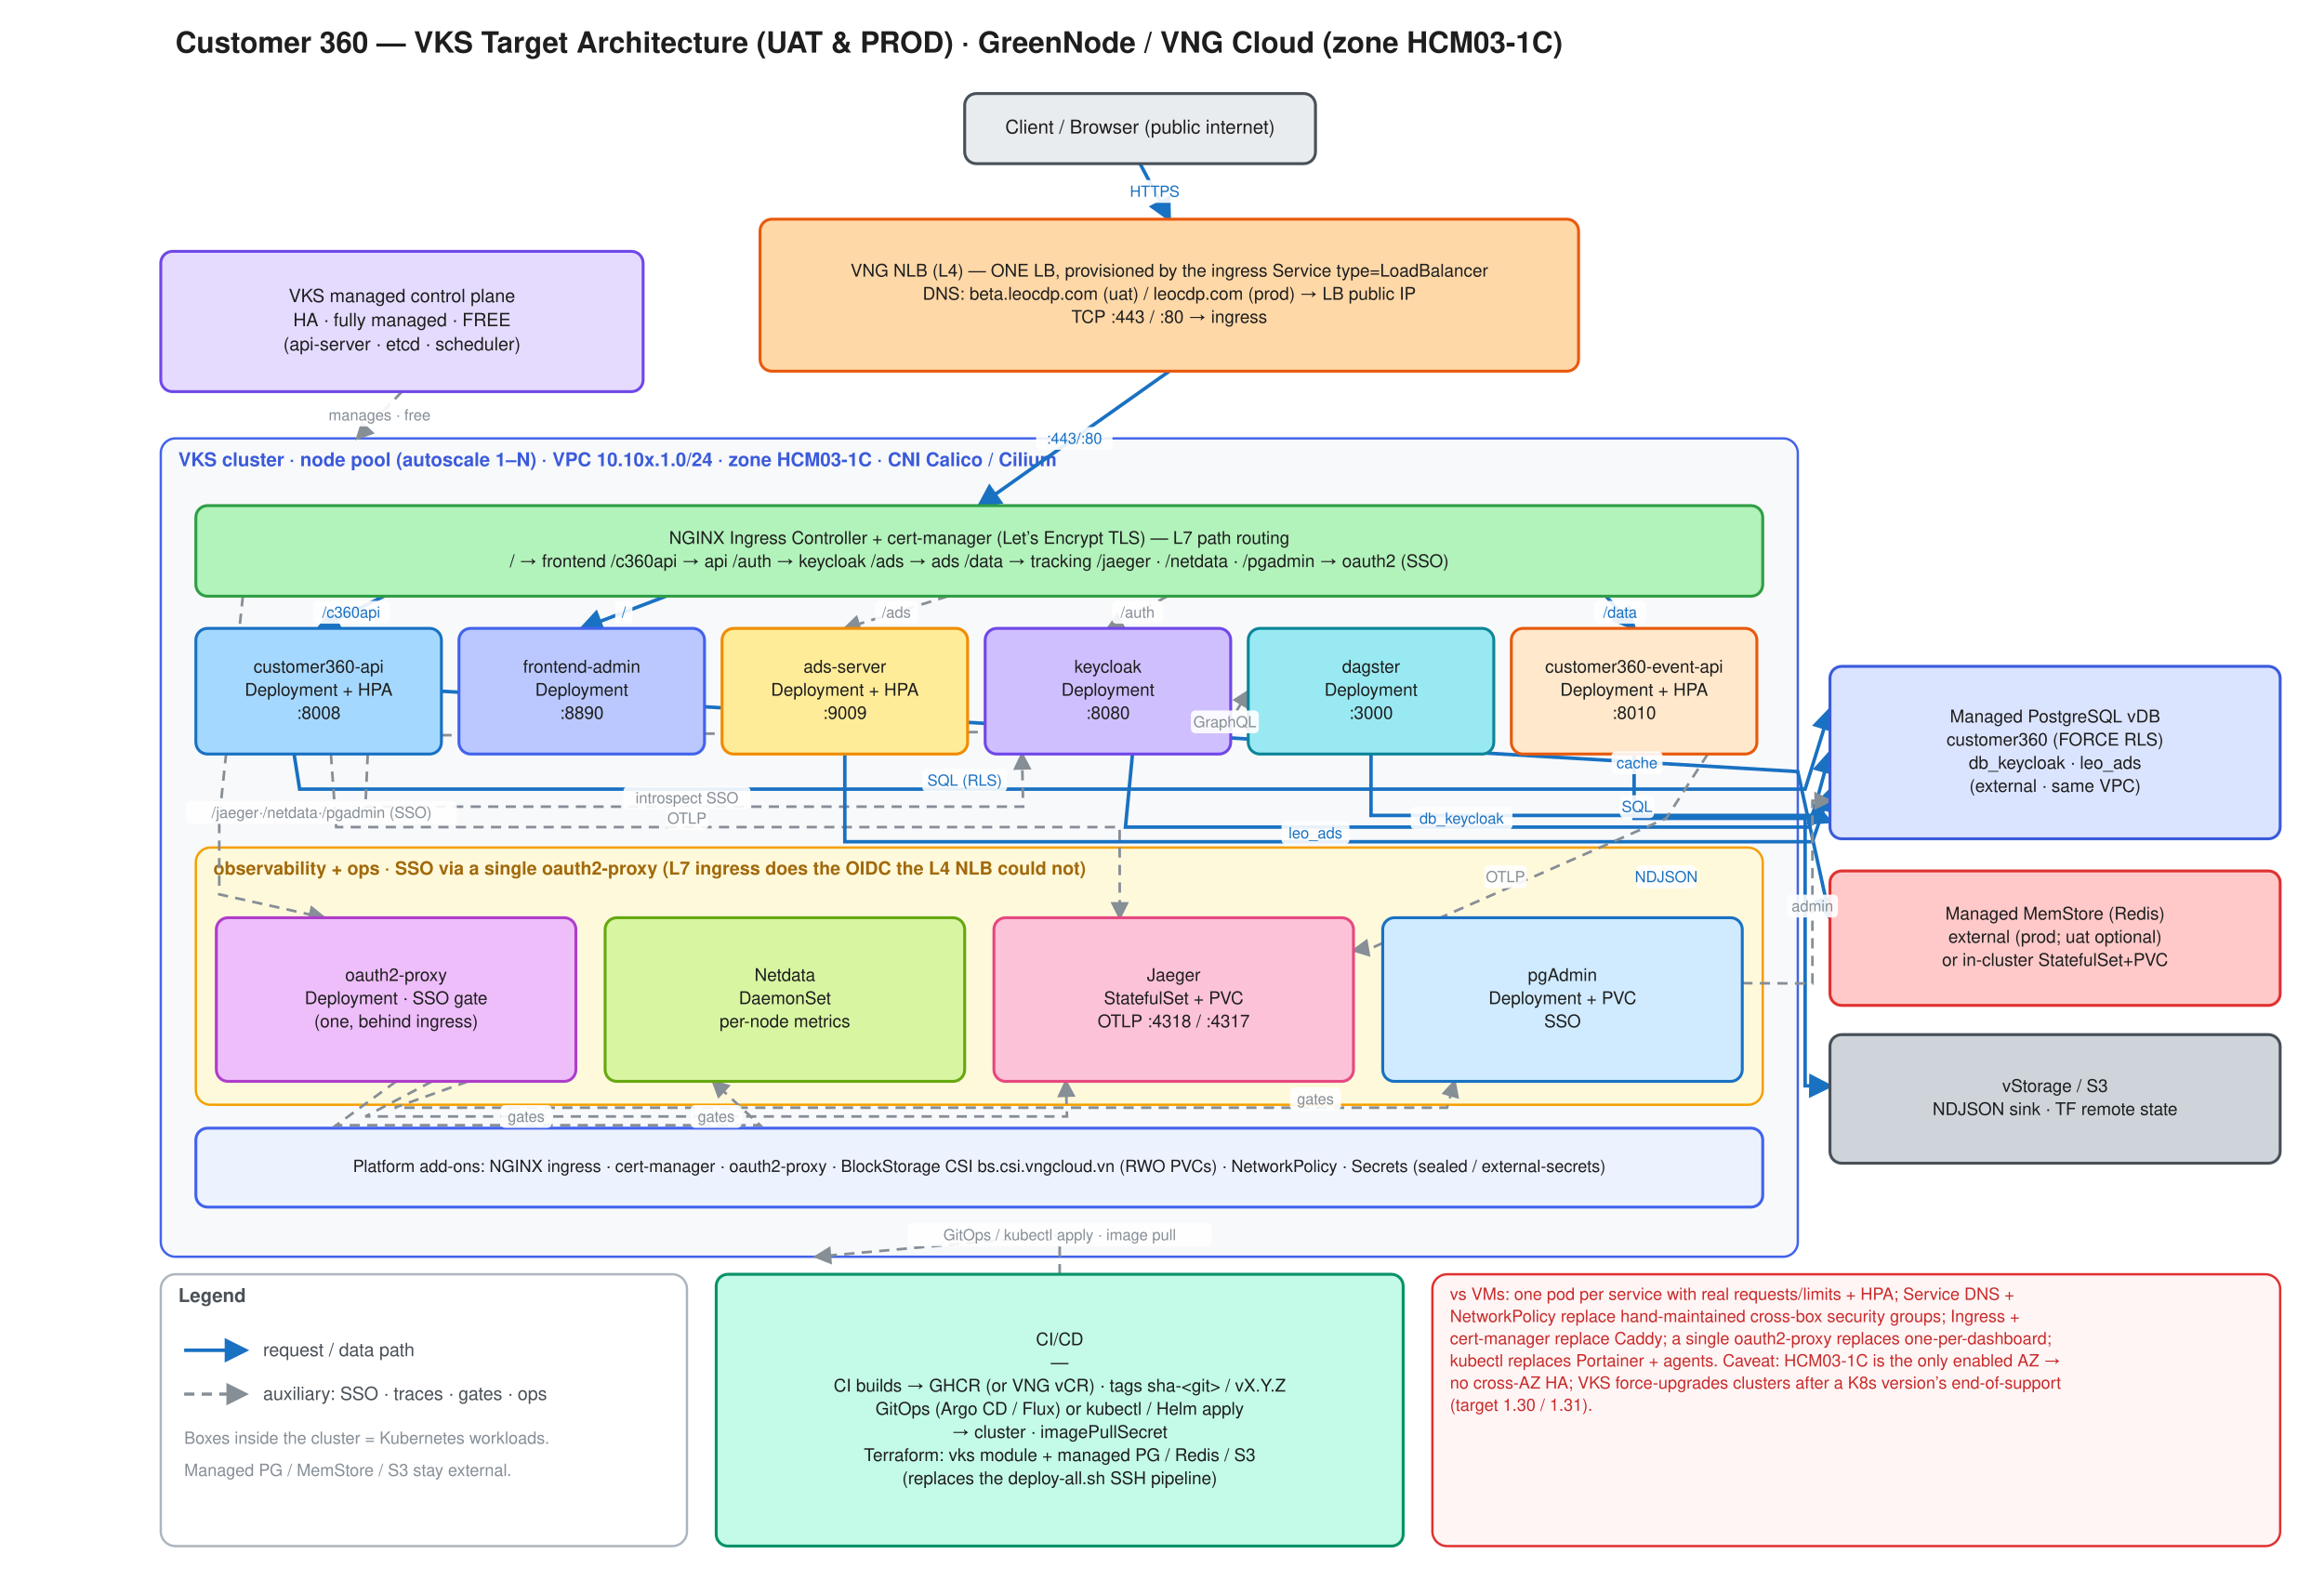
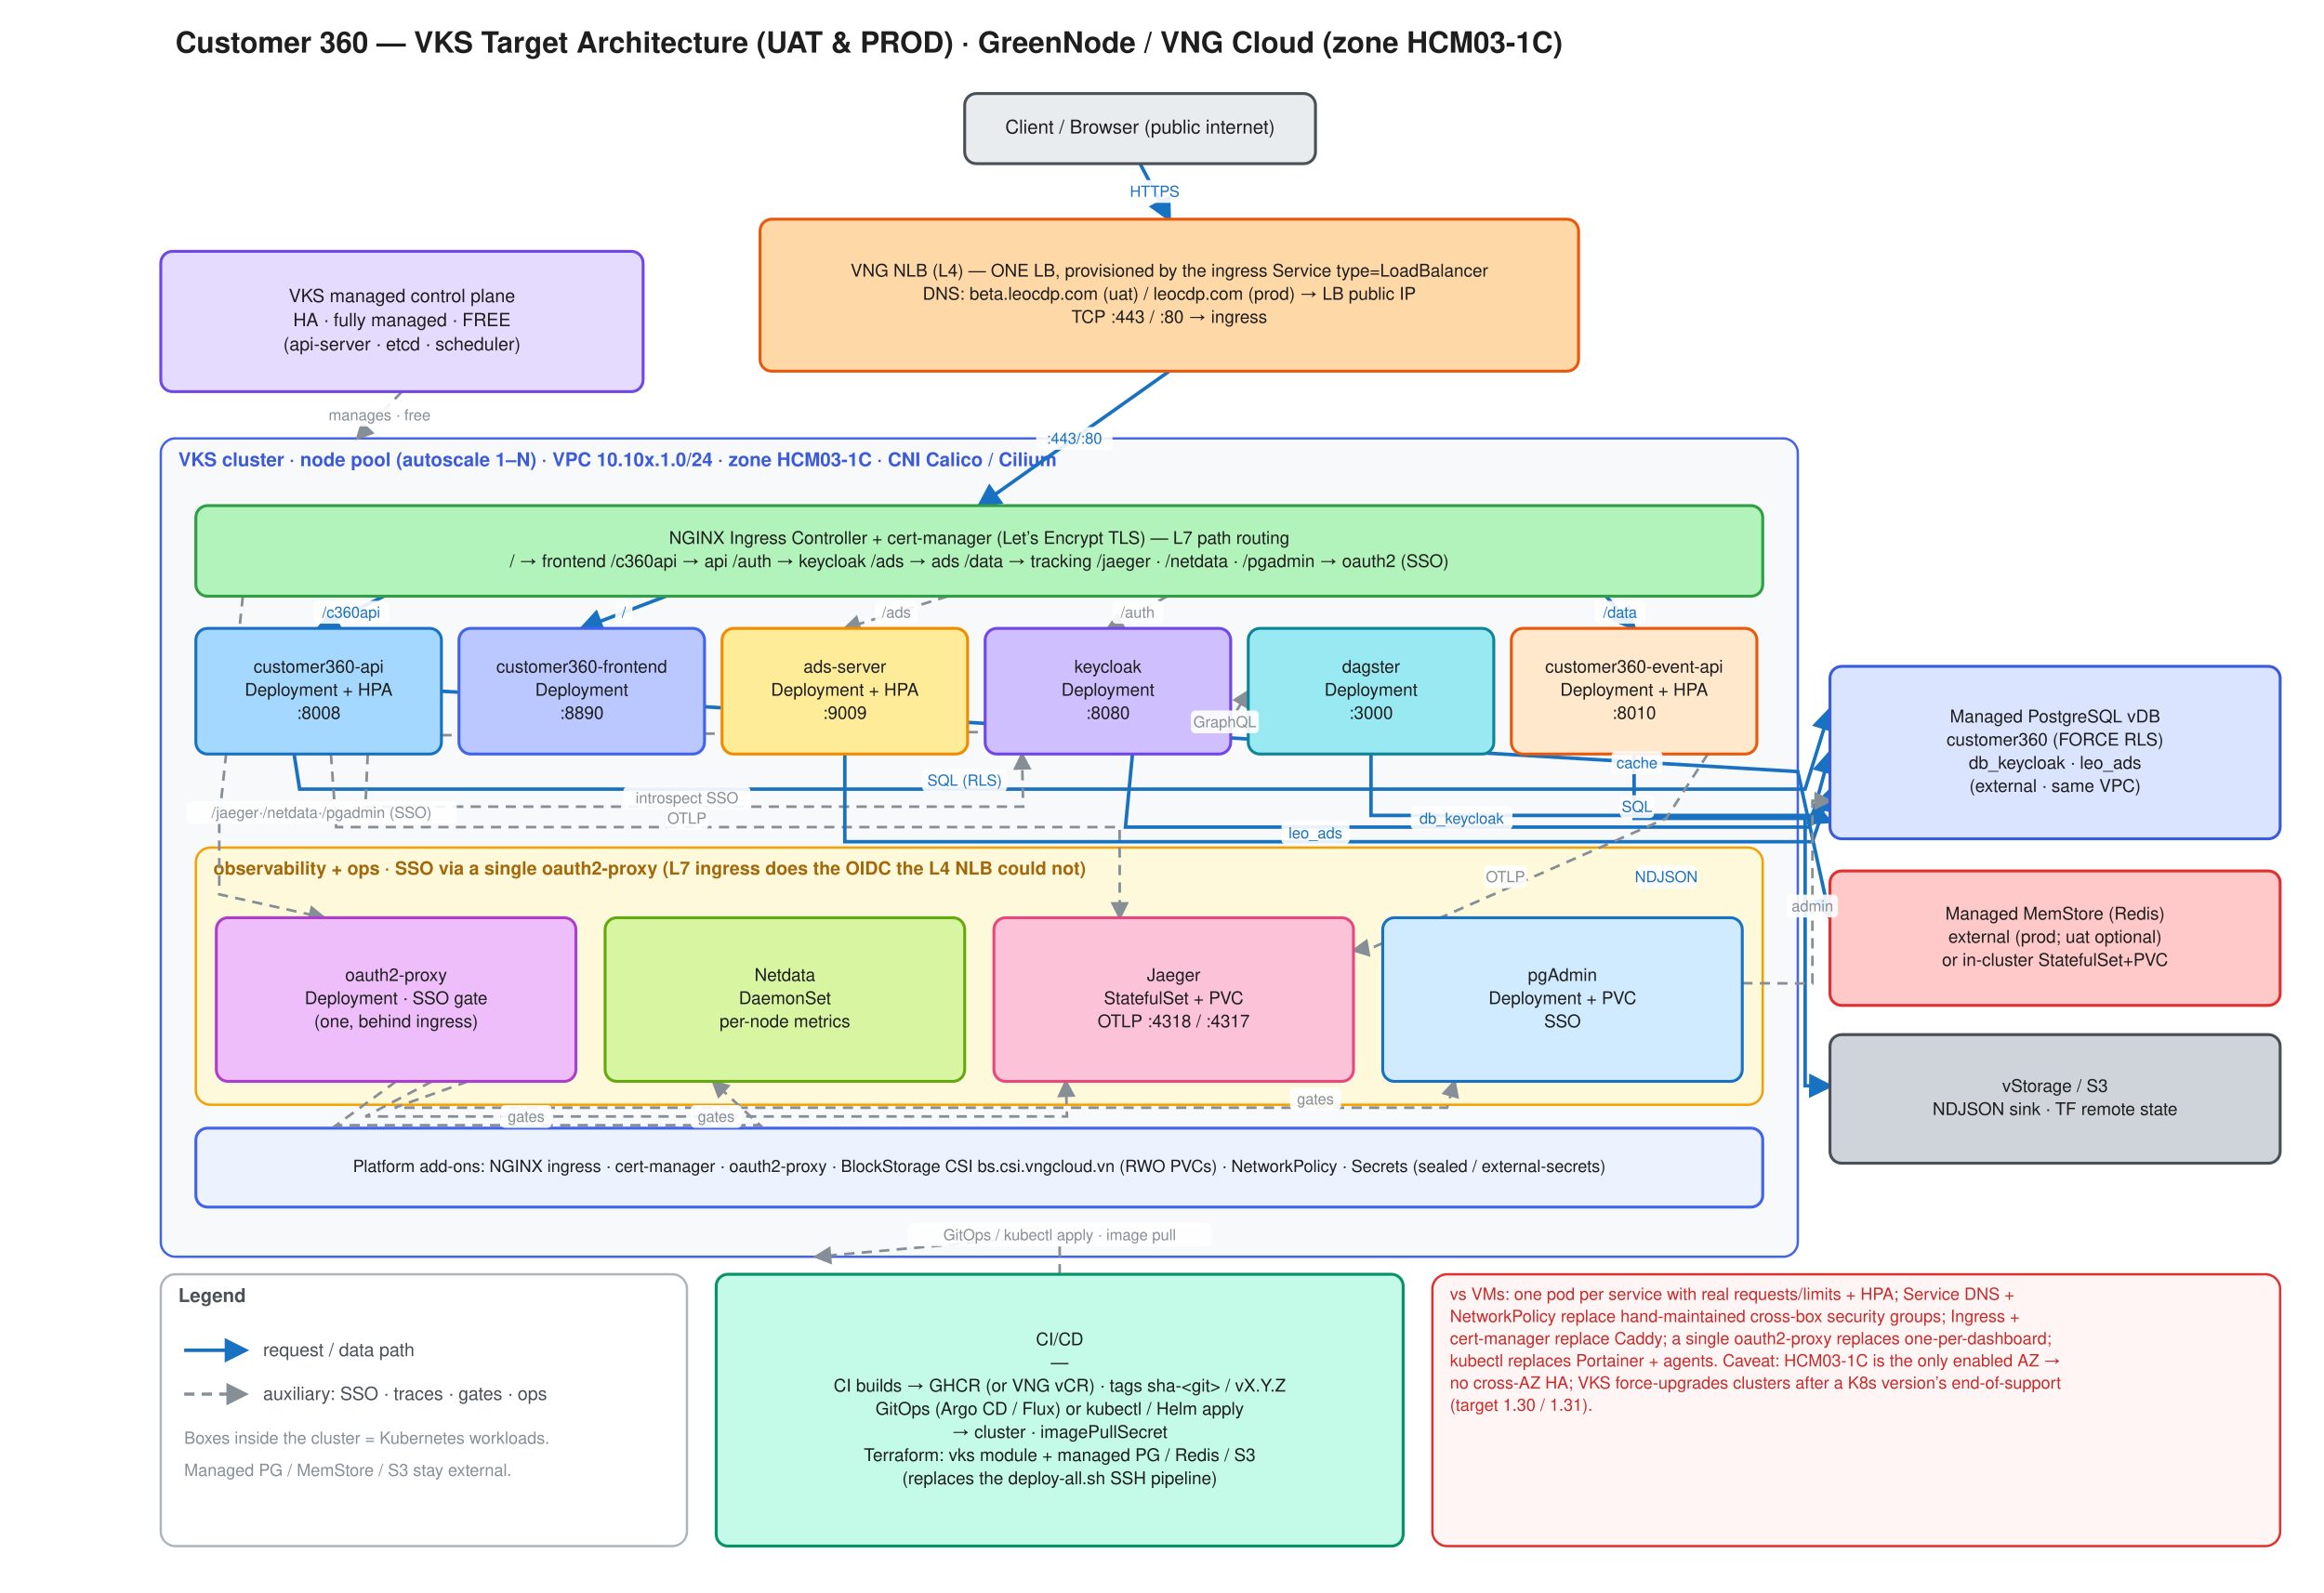
<svg xmlns="http://www.w3.org/2000/svg" width="1590" height="1090" viewBox="0 0 1590 1090" font-family="Helvetica,Arial,sans-serif">
  <rect width="1590" height="1090" fill="#ffffff" />
  <defs>
    <marker id="ah1971c2" viewBox="0 0 10 10" refX="8.5" refY="5" markerWidth="7" markerHeight="7" orient="auto-start-reverse">
      <path d="M0,0 L10,5 L0,10 z" fill="#1971c2" />
    </marker>
    <marker id="ah868e96" viewBox="0 0 10 10" refX="8.5" refY="5" markerWidth="7" markerHeight="7" orient="auto-start-reverse">
      <path d="M0,0 L10,5 L0,10 z" fill="#868e96" />
    </marker>
  </defs>
  <rect x="110" y="300" width="1120" height="560" rx="10" fill="#f8f9fa" stroke="#4263eb" stroke-width="1.6" />
  <text x="122" y="319" font-size="13" font-weight="700" fill="#3b5bdb" font-family="Helvetica,Arial,sans-serif">VKS cluster  ·  node pool (autoscale 1–N)  ·  VPC 10.10x.1.0/24  ·  zone HCM03-1C  ·  CNI Calico / Cilium</text>
  <rect x="134" y="580" width="1072" height="176" rx="10" fill="#fff9db" stroke="#f59f00" stroke-width="1.6" />
  <text x="146" y="598.5" font-size="12.5" font-weight="700" fill="#a1690b" font-family="Helvetica,Arial,sans-serif">observability + ops  ·  SSO via a single oauth2-proxy (L7 ingress does the OIDC the L4 NLB could not)</text>
  <rect x="110" y="872" width="360" height="186" rx="10" fill="#ffffff" stroke="#adb5bd" stroke-width="1.6" />
  <text x="122" y="891" font-size="13" font-weight="700" fill="#495057" font-family="Helvetica,Arial,sans-serif">Legend</text>
  <rect x="980" y="872" width="580" height="186" rx="10" fill="#fff5f5" stroke="#e03131" stroke-width="1.6" />
  <text x="992" y="889.5" font-size="11.5" fill="#c92a2a" font-family="Helvetica,Arial,sans-serif">vs VMs: one pod per service with real requests/limits + HPA; Service DNS +</text>
  <text x="992" y="904.68" font-size="11.5" fill="#c92a2a" font-family="Helvetica,Arial,sans-serif">NetworkPolicy replace hand-maintained cross-box security groups; Ingress +</text>
  <text x="992" y="919.86" font-size="11.5" fill="#c92a2a" font-family="Helvetica,Arial,sans-serif">cert-manager replace Caddy; a single oauth2-proxy replaces one-per-dashboard;</text>
  <text x="992" y="935.04" font-size="11.5" fill="#c92a2a" font-family="Helvetica,Arial,sans-serif">kubectl replaces Portainer + agents. Caveat: HCM03-1C is the only enabled AZ →</text>
  <text x="992" y="950.22" font-size="11.5" fill="#c92a2a" font-family="Helvetica,Arial,sans-serif">no cross-AZ HA; VKS force-upgrades clusters after a K8s version’s end-of-support</text>
  <text x="992" y="965.4" font-size="11.5" fill="#c92a2a" font-family="Helvetica,Arial,sans-serif">(target 1.30 / 1.31).</text>
  <line x1="126" y1="924" x2="168" y2="924" stroke="#1971c2" stroke-width="2.4" marker-end="url(#ah1971c2)" />
  <text x="180" y="928" font-size="12.5" fill="#495057">request / data path</text>
  <line x1="126" y1="954" x2="168" y2="954" stroke="#868e96" stroke-width="2.2" stroke-dasharray="7 5" marker-end="url(#ah868e96)" />
  <text x="180" y="958" font-size="12.5" fill="#495057">auxiliary: SSO · traces · gates · ops</text>
  <text x="126" y="988" font-size="11.5" fill="#868e96">Boxes inside the cluster = Kubernetes workloads.</text>
  <text x="126" y="1010" font-size="11.5" fill="#868e96">Managed PG / MemStore / S3 stay external.</text>
  <path d="M780,112 L800,150" fill="none" stroke="#1971c2" stroke-width="2.4" marker-end="url(#ah1971c2)" />
  <path d="M800,254 L670,346" fill="none" stroke="#1971c2" stroke-width="2.4" marker-end="url(#ah1971c2)" />
  <path d="M275,268 L244.4,300" fill="none" stroke="#868e96" stroke-width="1.8" stroke-dasharray="7 5" marker-end="url(#ah868e96)" />
  <path d="M725,872 L725,845 L558,860" fill="none" stroke="#868e96" stroke-width="1.8" stroke-dasharray="7 5" marker-end="url(#ah868e96)" />
  <path d="M262.64,408 L218,430" fill="none" stroke="#1971c2" stroke-width="2.4" marker-end="url(#ah1971c2)" />
  <path d="M455.6,408 L398,430" fill="none" stroke="#1971c2" stroke-width="2.4" marker-end="url(#ah1971c2)" />
  <path d="M648.56,408 L578,430" fill="none" stroke="#868e96" stroke-width="1.8" stroke-dasharray="7 5" marker-end="url(#ah868e96)" />
  <path d="M798.64,408 L758,430" fill="none" stroke="#868e96" stroke-width="1.8" stroke-dasharray="7 5" marker-end="url(#ah868e96)" />
  <path d="M1098.8,408 L1118,430" fill="none" stroke="#1971c2" stroke-width="2.4" marker-end="url(#ah1971c2)" />
  <path d="M166.16,408 L150,560 L150,612 L221.8,628" fill="none" stroke="#868e96" stroke-width="1.8" stroke-dasharray="7 5" marker-end="url(#ah868e96)" />
  <path d="M302,473 L1230,528 L1252,628.2" fill="none" stroke="#1971c2" stroke-width="2.4" marker-end="url(#ah1971c2)" />
  <path d="M201.2,516 L205,540 L1235,540 L1252,485.5" fill="none" stroke="#1971c2" stroke-width="2.4" marker-end="url(#ah1971c2)" />
  <path d="M251.6,516 L250,552 L700,552 L699.2,516" fill="none" stroke="#868e96" stroke-width="1.8" stroke-dasharray="7 5" marker-end="url(#ah868e96)" />
  <path d="M226.4,516 L230,566 L766,566 L766.1,628" fill="none" stroke="#868e96" stroke-width="1.8" stroke-dasharray="7 5" marker-end="url(#ah868e96)" />
  <path d="M302,503.1 L838,500 L854,473" fill="none" stroke="#868e96" stroke-width="1.8" stroke-dasharray="7 5" marker-end="url(#ah868e96)" />
  <path d="M774.8,516 L770,566 L1238,566 L1252,515" fill="none" stroke="#1971c2" stroke-width="2.4" marker-end="url(#ah1971c2)" />
  <path d="M578,516 L578,576 L1240,576 L1252,540.96" fill="none" stroke="#1971c2" stroke-width="2.4" marker-end="url(#ah1971c2)" />
  <path d="M938,516 L938,558 L1242,558 L1252,562.2" fill="none" stroke="#1971c2" stroke-width="2.4" marker-end="url(#ah1971c2)" />
  <path d="M1118,516 L1118,560 L1235,560 L1235,743 L1252,743.2" fill="none" stroke="#1971c2" stroke-width="2.4" marker-end="url(#ah1971c2)" />
  <path d="M1168.4,516 L1140,560 L940,648 L926,650.4" fill="none" stroke="#868e96" stroke-width="1.8" stroke-dasharray="7 5" marker-end="url(#ah868e96)" />
  <path d="M271,740 L230,770 L520,770 L487.8,740" fill="none" stroke="#868e96" stroke-width="1.8" stroke-dasharray="7 5" marker-end="url(#ah868e96)" />
  <path d="M295.6,740 L250,764 L730,764 L729.2,740" fill="none" stroke="#868e96" stroke-width="1.8" stroke-dasharray="7 5" marker-end="url(#ah868e96)" />
  <path d="M320.2,740 L270,758 L990,758 L995.2,740" fill="none" stroke="#868e96" stroke-width="1.8" stroke-dasharray="7 5" marker-end="url(#ah868e96)" />
  <path d="M1192,672.8 L1240,673 L1240,548 L1252,548.04" fill="none" stroke="#868e96" stroke-width="1.8" stroke-dasharray="7 5" marker-end="url(#ah868e96)" />
  <rect x="660" y="64" width="240" height="48" rx="8" fill="#e9ecef" stroke="#495057" stroke-width="2" />
  <text x="780" y="91.38" font-size="13" fill="#1e1e1e" text-anchor="middle" font-family="Helvetica,Arial,sans-serif">Client / Browser (public internet)</text>
  <rect x="520" y="150" width="560" height="104" rx="8" fill="#ffd8a8" stroke="#e8590c" stroke-width="2" />
  <text x="800" y="189.28" font-size="12" fill="#1e1e1e" text-anchor="middle" font-family="Helvetica,Arial,sans-serif">VNG NLB (L4) — ONE LB, provisioned by the ingress Service type=LoadBalancer</text>
  <text x="800" y="205.12" font-size="12" fill="#1e1e1e" text-anchor="middle" font-family="Helvetica,Arial,sans-serif">DNS: beta.leocdp.com (uat) / leocdp.com (prod) → LB public IP</text>
  <text x="800" y="220.96" font-size="12" fill="#1e1e1e" text-anchor="middle" font-family="Helvetica,Arial,sans-serif">TCP :443 / :80 → ingress</text>
  <rect x="110" y="172" width="330" height="96" rx="8" fill="#e5dbff" stroke="#7048e8" stroke-width="2" />
  <text x="275" y="206.75" font-size="12.5" fill="#1e1e1e" text-anchor="middle" font-family="Helvetica,Arial,sans-serif">VKS managed control plane</text>
  <text x="275" y="223.25" font-size="12.5" fill="#1e1e1e" text-anchor="middle" font-family="Helvetica,Arial,sans-serif">HA · fully managed · FREE</text>
  <text x="275" y="239.75" font-size="12.5" fill="#1e1e1e" text-anchor="middle" font-family="Helvetica,Arial,sans-serif">(api-server · etcd · scheduler)</text>
  <rect x="134" y="346" width="1072" height="62" rx="8" fill="#b2f2bb" stroke="#2f9e44" stroke-width="2" />
  <text x="670" y="372.2" font-size="12" fill="#1e1e1e" text-anchor="middle" font-family="Helvetica,Arial,sans-serif">NGINX Ingress Controller + cert-manager (Let’s Encrypt TLS) — L7 path routing</text>
  <text x="670" y="388.04" font-size="12" fill="#1e1e1e" text-anchor="middle" font-family="Helvetica,Arial,sans-serif">/ → frontend   /c360api → api   /auth → keycloak   /ads → ads   /data → tracking   /jaeger · /netdata · /pgadmin → oauth2 (SSO)</text>
  <rect x="134" y="430" width="168" height="86" rx="8" fill="#a5d8ff" stroke="#1971c2" stroke-width="2" />
  <text x="218" y="460.28" font-size="12" fill="#1e1e1e" text-anchor="middle" font-family="Helvetica,Arial,sans-serif">customer360-api</text>
  <text x="218" y="476.12" font-size="12" fill="#1e1e1e" text-anchor="middle" font-family="Helvetica,Arial,sans-serif">Deployment + HPA</text>
  <text x="218" y="491.96" font-size="12" fill="#1e1e1e" text-anchor="middle" font-family="Helvetica,Arial,sans-serif">:8008</text>
  <rect x="314" y="430" width="168" height="86" rx="8" fill="#bac8ff" stroke="#4263eb" stroke-width="2" />
-   <text x="398" y="460.28" font-size="12" fill="#1e1e1e" text-anchor="middle" font-family="Helvetica,Arial,sans-serif">frontend-admin</text>
+   <text x="398" y="460.28" font-size="12" fill="#1e1e1e" text-anchor="middle" font-family="Helvetica,Arial,sans-serif">customer360-frontend</text>
  <text x="398" y="476.12" font-size="12" fill="#1e1e1e" text-anchor="middle" font-family="Helvetica,Arial,sans-serif">Deployment</text>
  <text x="398" y="491.96" font-size="12" fill="#1e1e1e" text-anchor="middle" font-family="Helvetica,Arial,sans-serif">:8890</text>
  <rect x="494" y="430" width="168" height="86" rx="8" fill="#ffec99" stroke="#f08c00" stroke-width="2" />
  <text x="578" y="460.28" font-size="12" fill="#1e1e1e" text-anchor="middle" font-family="Helvetica,Arial,sans-serif">ads-server</text>
  <text x="578" y="476.12" font-size="12" fill="#1e1e1e" text-anchor="middle" font-family="Helvetica,Arial,sans-serif">Deployment + HPA</text>
  <text x="578" y="491.96" font-size="12" fill="#1e1e1e" text-anchor="middle" font-family="Helvetica,Arial,sans-serif">:9009</text>
  <rect x="674" y="430" width="168" height="86" rx="8" fill="#d0bfff" stroke="#7048e8" stroke-width="2" />
  <text x="758" y="460.28" font-size="12" fill="#1e1e1e" text-anchor="middle" font-family="Helvetica,Arial,sans-serif">keycloak</text>
  <text x="758" y="476.12" font-size="12" fill="#1e1e1e" text-anchor="middle" font-family="Helvetica,Arial,sans-serif">Deployment</text>
  <text x="758" y="491.96" font-size="12" fill="#1e1e1e" text-anchor="middle" font-family="Helvetica,Arial,sans-serif">:8080</text>
  <rect x="854" y="430" width="168" height="86" rx="8" fill="#99e9f2" stroke="#0c8599" stroke-width="2" />
  <text x="938" y="460.28" font-size="12" fill="#1e1e1e" text-anchor="middle" font-family="Helvetica,Arial,sans-serif">dagster</text>
  <text x="938" y="476.12" font-size="12" fill="#1e1e1e" text-anchor="middle" font-family="Helvetica,Arial,sans-serif">Deployment</text>
  <text x="938" y="491.96" font-size="12" fill="#1e1e1e" text-anchor="middle" font-family="Helvetica,Arial,sans-serif">:3000</text>
  <rect x="1034" y="430" width="168" height="86" rx="8" fill="#ffe8cc" stroke="#e8590c" stroke-width="2" />
  <text x="1118" y="460.28" font-size="12" fill="#1e1e1e" text-anchor="middle" font-family="Helvetica,Arial,sans-serif">customer360-event-api</text>
  <text x="1118" y="476.12" font-size="12" fill="#1e1e1e" text-anchor="middle" font-family="Helvetica,Arial,sans-serif">Deployment + HPA</text>
  <text x="1118" y="491.96" font-size="12" fill="#1e1e1e" text-anchor="middle" font-family="Helvetica,Arial,sans-serif">:8010</text>
  <rect x="148" y="628" width="246" height="112" rx="8" fill="#eebefa" stroke="#ae3ec9" stroke-width="2" />
  <text x="271" y="671.28" font-size="12" fill="#1e1e1e" text-anchor="middle" font-family="Helvetica,Arial,sans-serif">oauth2-proxy</text>
  <text x="271" y="687.12" font-size="12" fill="#1e1e1e" text-anchor="middle" font-family="Helvetica,Arial,sans-serif">Deployment · SSO gate</text>
  <text x="271" y="702.96" font-size="12" fill="#1e1e1e" text-anchor="middle" font-family="Helvetica,Arial,sans-serif">(one, behind ingress)</text>
  <rect x="414" y="628" width="246" height="112" rx="8" fill="#d8f5a2" stroke="#66a80f" stroke-width="2" />
  <text x="537" y="671.28" font-size="12" fill="#1e1e1e" text-anchor="middle" font-family="Helvetica,Arial,sans-serif">Netdata</text>
  <text x="537" y="687.12" font-size="12" fill="#1e1e1e" text-anchor="middle" font-family="Helvetica,Arial,sans-serif">DaemonSet</text>
  <text x="537" y="702.96" font-size="12" fill="#1e1e1e" text-anchor="middle" font-family="Helvetica,Arial,sans-serif">per-node metrics</text>
  <rect x="680" y="628" width="246" height="112" rx="8" fill="#fcc2d7" stroke="#e64980" stroke-width="2" />
  <text x="803" y="671.28" font-size="12" fill="#1e1e1e" text-anchor="middle" font-family="Helvetica,Arial,sans-serif">Jaeger</text>
  <text x="803" y="687.12" font-size="12" fill="#1e1e1e" text-anchor="middle" font-family="Helvetica,Arial,sans-serif">StatefulSet + PVC</text>
  <text x="803" y="702.96" font-size="12" fill="#1e1e1e" text-anchor="middle" font-family="Helvetica,Arial,sans-serif">OTLP :4318 / :4317</text>
  <rect x="946" y="628" width="246" height="112" rx="8" fill="#d0ebff" stroke="#1971c2" stroke-width="2" />
  <text x="1069" y="671.28" font-size="12" fill="#1e1e1e" text-anchor="middle" font-family="Helvetica,Arial,sans-serif">pgAdmin</text>
  <text x="1069" y="687.12" font-size="12" fill="#1e1e1e" text-anchor="middle" font-family="Helvetica,Arial,sans-serif">Deployment + PVC</text>
  <text x="1069" y="702.96" font-size="12" fill="#1e1e1e" text-anchor="middle" font-family="Helvetica,Arial,sans-serif">SSO</text>
  <rect x="134" y="772" width="1072" height="54" rx="8" fill="#edf2ff" stroke="#4263eb" stroke-width="2" />
  <text x="670" y="801.99" font-size="11.5" fill="#1e1e1e" text-anchor="middle" font-family="Helvetica,Arial,sans-serif">Platform add-ons: NGINX ingress · cert-manager · oauth2-proxy · BlockStorage CSI bs.csi.vngcloud.vn (RWO PVCs) · NetworkPolicy · Secrets (sealed / external-secrets)</text>
  <rect x="1252" y="456" width="308" height="118" rx="8" fill="#dbe4ff" stroke="#3b5bdb" stroke-width="2" />
  <text x="1406" y="494.36" font-size="12" fill="#1e1e1e" text-anchor="middle" font-family="Helvetica,Arial,sans-serif">Managed PostgreSQL vDB</text>
  <text x="1406" y="510.2" font-size="12" fill="#1e1e1e" text-anchor="middle" font-family="Helvetica,Arial,sans-serif">customer360 (FORCE RLS)</text>
  <text x="1406" y="526.04" font-size="12" fill="#1e1e1e" text-anchor="middle" font-family="Helvetica,Arial,sans-serif">db_keycloak · leo_ads</text>
  <text x="1406" y="541.88" font-size="12" fill="#1e1e1e" text-anchor="middle" font-family="Helvetica,Arial,sans-serif">(external · same VPC)</text>
  <rect x="1252" y="596" width="308" height="92" rx="8" fill="#ffc9c9" stroke="#e03131" stroke-width="2" />
  <text x="1406" y="629.28" font-size="12" fill="#1e1e1e" text-anchor="middle" font-family="Helvetica,Arial,sans-serif">Managed MemStore (Redis)</text>
  <text x="1406" y="645.12" font-size="12" fill="#1e1e1e" text-anchor="middle" font-family="Helvetica,Arial,sans-serif">external (prod; uat optional)</text>
  <text x="1406" y="660.96" font-size="12" fill="#1e1e1e" text-anchor="middle" font-family="Helvetica,Arial,sans-serif">or in-cluster StatefulSet+PVC</text>
  <rect x="1252" y="708" width="308" height="88" rx="8" fill="#ced4da" stroke="#495057" stroke-width="2" />
  <text x="1406" y="747.2" font-size="12" fill="#1e1e1e" text-anchor="middle" font-family="Helvetica,Arial,sans-serif">vStorage / S3</text>
  <text x="1406" y="763.04" font-size="12" fill="#1e1e1e" text-anchor="middle" font-family="Helvetica,Arial,sans-serif">NDJSON sink · TF remote state</text>
  <rect x="490" y="872" width="470" height="186" rx="8" fill="#c3fae8" stroke="#099268" stroke-width="2" />
  <text x="725" y="920.6" font-size="12" fill="#1e1e1e" text-anchor="middle" font-family="Helvetica,Arial,sans-serif">CI/CD</text>
  <text x="725" y="936.44" font-size="12" fill="#1e1e1e" text-anchor="middle" font-family="Helvetica,Arial,sans-serif">—</text>
  <text x="725" y="952.28" font-size="12" fill="#1e1e1e" text-anchor="middle" font-family="Helvetica,Arial,sans-serif">CI builds → GHCR (or VNG vCR)  ·  tags sha-&lt;git&gt; / vX.Y.Z</text>
  <text x="725" y="968.12" font-size="12" fill="#1e1e1e" text-anchor="middle" font-family="Helvetica,Arial,sans-serif">GitOps (Argo CD / Flux) or kubectl / Helm apply</text>
  <text x="725" y="983.96" font-size="12" fill="#1e1e1e" text-anchor="middle" font-family="Helvetica,Arial,sans-serif">→ cluster  ·  imagePullSecret</text>
  <text x="725" y="999.8" font-size="12" fill="#1e1e1e" text-anchor="middle" font-family="Helvetica,Arial,sans-serif">Terraform: vks module + managed PG / Redis / S3</text>
  <text x="725" y="1015.64" font-size="12" fill="#1e1e1e" text-anchor="middle" font-family="Helvetica,Arial,sans-serif">(replaces the deploy-all.sh SSH pipeline)</text>
  <rect x="772.562" y="123.2" width="34.875" height="15.6" rx="3" fill="#ffffff" fill-opacity="0.9" />
  <text x="790" y="134.675" font-size="10.5" fill="#1971c2" text-anchor="middle" font-family="Helvetica,Arial,sans-serif">HTTPS</text>
  <rect x="708.9" y="292.2" width="52.2" height="15.6" rx="3" fill="#ffffff" fill-opacity="0.9" />
  <text x="735" y="303.675" font-size="10.5" fill="#1971c2" text-anchor="middle" font-family="Helvetica,Arial,sans-serif">:443/:80</text>
  <rect x="216.275" y="276.2" width="86.85" height="15.6" rx="3" fill="#ffffff" fill-opacity="0.9" />
  <text x="259.7" y="287.675" font-size="10.5" fill="#868e96" text-anchor="middle" font-family="Helvetica,Arial,sans-serif">manages · free</text>
  <rect x="620.938" y="837.2" width="208.125" height="15.6" rx="3" fill="#ffffff" fill-opacity="0.9" />
  <text x="725" y="848.675" font-size="10.5" fill="#868e96" text-anchor="middle" font-family="Helvetica,Arial,sans-serif">GitOps / kubectl apply · image pull</text>
  <rect x="214.22" y="411.2" width="52.2" height="15.6" rx="3" fill="#ffffff" fill-opacity="0.9" />
  <text x="240.32" y="422.675" font-size="10.5" fill="#1971c2" text-anchor="middle" font-family="Helvetica,Arial,sans-serif">/c360api</text>
  <rect x="420.912" y="411.2" width="11.775" height="15.6" rx="3" fill="#ffffff" fill-opacity="0.9" />
  <text x="426.8" y="422.675" font-size="10.5" fill="#1971c2" text-anchor="middle" font-family="Helvetica,Arial,sans-serif">/</text>
  <rect x="598.73" y="411.2" width="29.1" height="15.6" rx="3" fill="#ffffff" fill-opacity="0.9" />
  <text x="613.28" y="422.675" font-size="10.5" fill="#868e96" text-anchor="middle" font-family="Helvetica,Arial,sans-serif">/ads</text>
  <rect x="760.882" y="411.2" width="34.875" height="15.6" rx="3" fill="#ffffff" fill-opacity="0.9" />
  <text x="778.32" y="422.675" font-size="10.5" fill="#868e96" text-anchor="middle" font-family="Helvetica,Arial,sans-serif">/auth</text>
  <rect x="1090.963" y="411.2" width="34.875" height="15.6" rx="3" fill="#ffffff" fill-opacity="0.9" />
  <text x="1108.4" y="422.675" font-size="10.5" fill="#1971c2" text-anchor="middle" font-family="Helvetica,Arial,sans-serif">/data</text>
  <rect x="127.487" y="548.2" width="185.025" height="15.6" rx="3" fill="#ffffff" fill-opacity="0.9" />
  <text x="220" y="559.675" font-size="10.5" fill="#868e96" text-anchor="middle" font-family="Helvetica,Arial,sans-serif">/jaeger·/netdata·/pgadmin (SSO)</text>
  <rect x="1102.562" y="514.2" width="34.875" height="15.6" rx="3" fill="#ffffff" fill-opacity="0.9" />
  <text x="1120" y="525.675" font-size="10.5" fill="#1971c2" text-anchor="middle" font-family="Helvetica,Arial,sans-serif">cache</text>
  <rect x="631.013" y="526.2" width="57.975" height="15.6" rx="3" fill="#ffffff" fill-opacity="0.9" />
  <text x="660" y="537.675" font-size="10.5" fill="#1971c2" text-anchor="middle" font-family="Helvetica,Arial,sans-serif">SQL (RLS)</text>
  <rect x="426.575" y="538.2" width="86.85" height="15.6" rx="3" fill="#ffffff" fill-opacity="0.9" />
  <text x="470" y="549.675" font-size="10.5" fill="#868e96" text-anchor="middle" font-family="Helvetica,Arial,sans-serif">introspect SSO</text>
  <rect x="455.45" y="552.2" width="29.1" height="15.6" rx="3" fill="#ffffff" fill-opacity="0.9" />
  <text x="470" y="563.675" font-size="10.5" fill="#868e96" text-anchor="middle" font-family="Helvetica,Arial,sans-serif">OTLP</text>
  <rect x="814.788" y="486.2" width="46.425" height="15.6" rx="3" fill="#ffffff" fill-opacity="0.9" />
  <text x="838" y="497.675" font-size="10.5" fill="#868e96" text-anchor="middle" font-family="Helvetica,Arial,sans-serif">GraphQL</text>
  <rect x="965.237" y="552.2" width="69.525" height="15.6" rx="3" fill="#ffffff" fill-opacity="0.9" />
  <text x="1000" y="563.675" font-size="10.5" fill="#1971c2" text-anchor="middle" font-family="Helvetica,Arial,sans-serif">db_keycloak</text>
  <rect x="876.788" y="562.2" width="46.425" height="15.6" rx="3" fill="#ffffff" fill-opacity="0.9" />
  <text x="900" y="573.675" font-size="10.5" fill="#1971c2" text-anchor="middle" font-family="Helvetica,Arial,sans-serif">leo_ads</text>
  <rect x="1108.338" y="544.2" width="23.325" height="15.6" rx="3" fill="#ffffff" fill-opacity="0.9" />
  <text x="1120" y="555.675" font-size="10.5" fill="#1971c2" text-anchor="middle" font-family="Helvetica,Arial,sans-serif">SQL</text>
  <rect x="1119.675" y="592.2" width="40.65" height="15.6" rx="3" fill="#ffffff" fill-opacity="0.9" />
  <text x="1140" y="603.675" font-size="10.5" fill="#1971c2" text-anchor="middle" font-family="Helvetica,Arial,sans-serif">NDJSON</text>
  <rect x="1015.45" y="592.2" width="29.1" height="15.6" rx="3" fill="#ffffff" fill-opacity="0.9" />
  <text x="1030" y="603.675" font-size="10.5" fill="#868e96" text-anchor="middle" font-family="Helvetica,Arial,sans-serif">OTLP</text>
  <rect x="342.562" y="756.2" width="34.875" height="15.6" rx="3" fill="#ffffff" fill-opacity="0.9" />
  <text x="360" y="767.675" font-size="10.5" fill="#868e96" text-anchor="middle" font-family="Helvetica,Arial,sans-serif">gates</text>
  <rect x="472.562" y="756.2" width="34.875" height="15.6" rx="3" fill="#ffffff" fill-opacity="0.9" />
  <text x="490" y="767.675" font-size="10.5" fill="#868e96" text-anchor="middle" font-family="Helvetica,Arial,sans-serif">gates</text>
  <rect x="882.562" y="744.2" width="34.875" height="15.6" rx="3" fill="#ffffff" fill-opacity="0.9" />
  <text x="900" y="755.675" font-size="10.5" fill="#868e96" text-anchor="middle" font-family="Helvetica,Arial,sans-serif">gates</text>
  <rect x="1222.562" y="612.2" width="34.875" height="15.6" rx="3" fill="#ffffff" fill-opacity="0.9" />
  <text x="1240" y="623.675" font-size="10.5" fill="#868e96" text-anchor="middle" font-family="Helvetica,Arial,sans-serif">admin</text>
  <text x="120" y="36" font-size="20" font-weight="700" fill="#1e1e1e" font-family="Helvetica,Arial,sans-serif">Customer 360 — VKS Target Architecture (UAT &amp; PROD)  ·  GreenNode / VNG Cloud (zone HCM03-1C)</text>
</svg>
